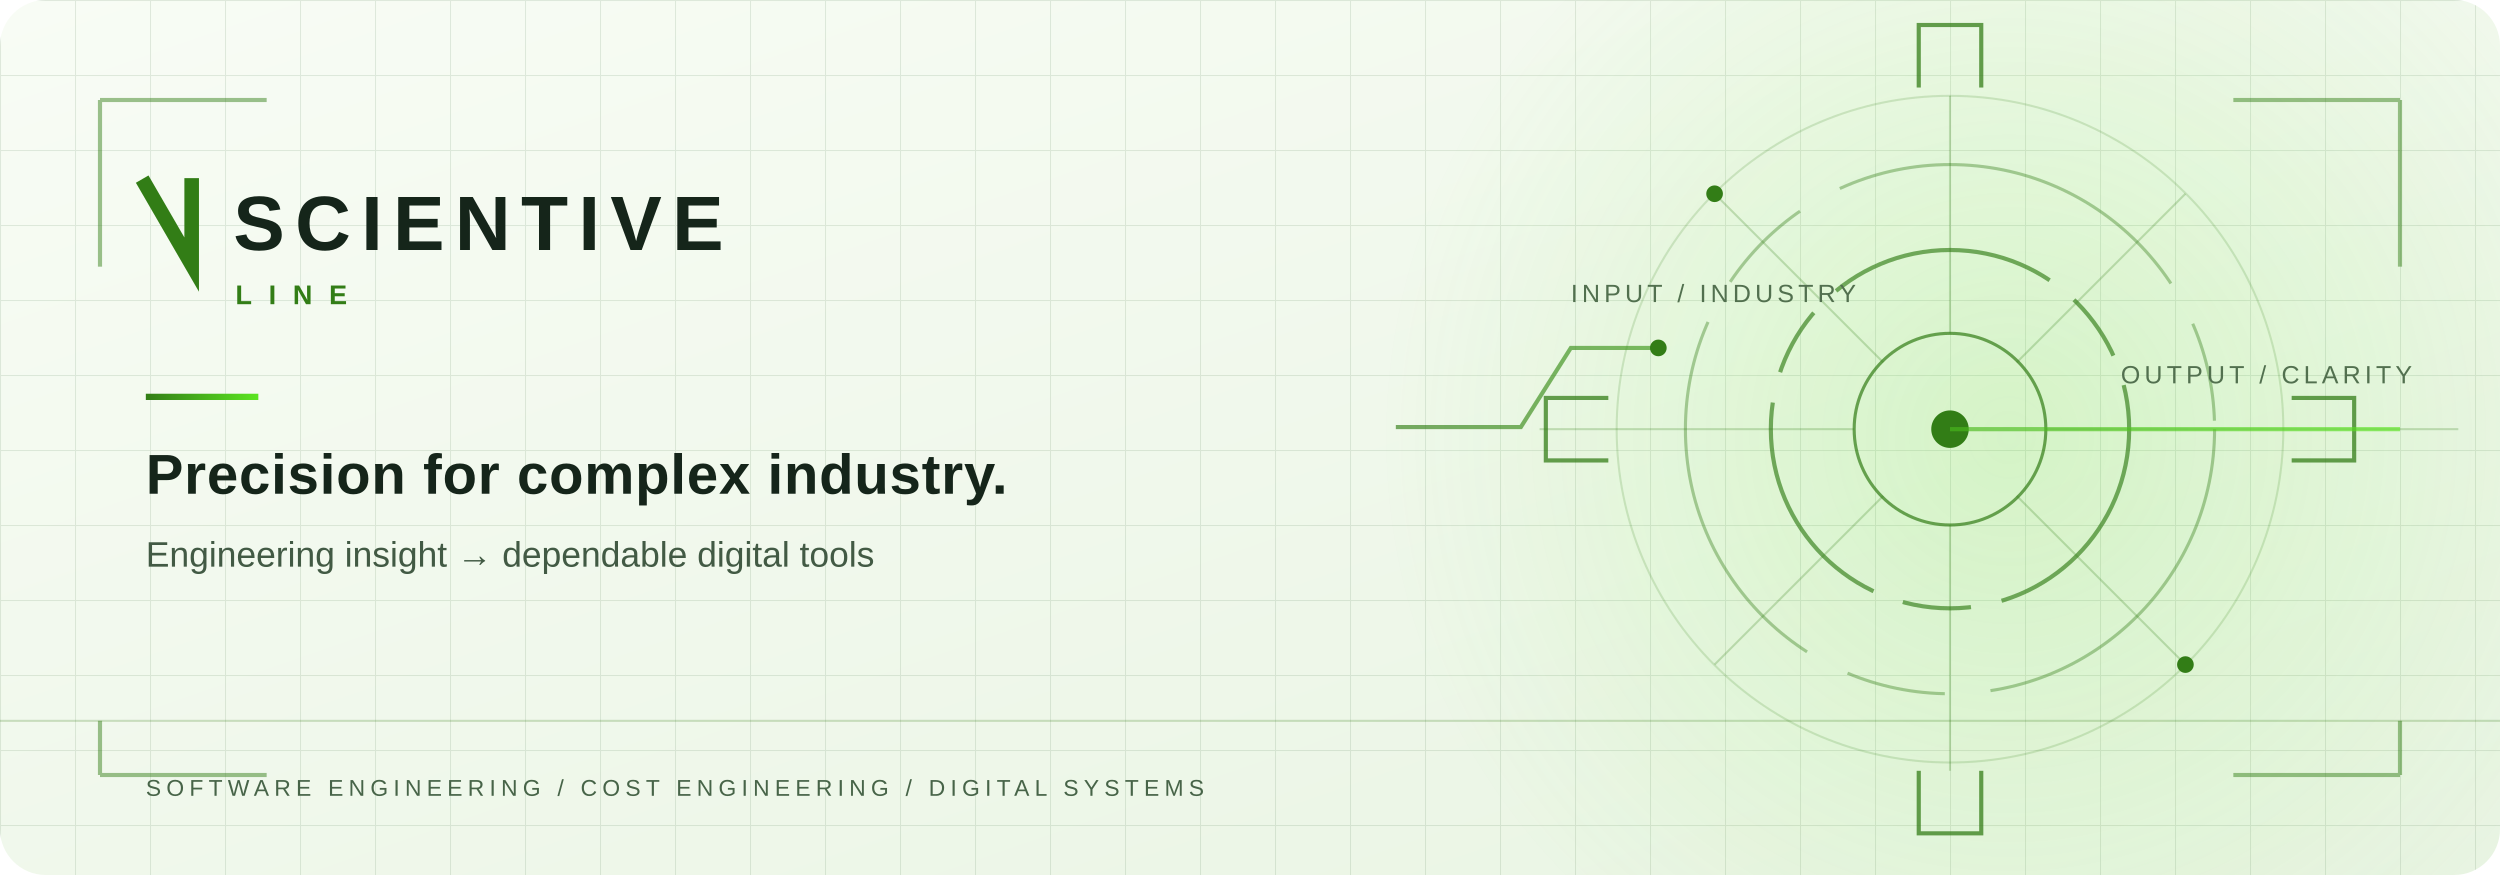
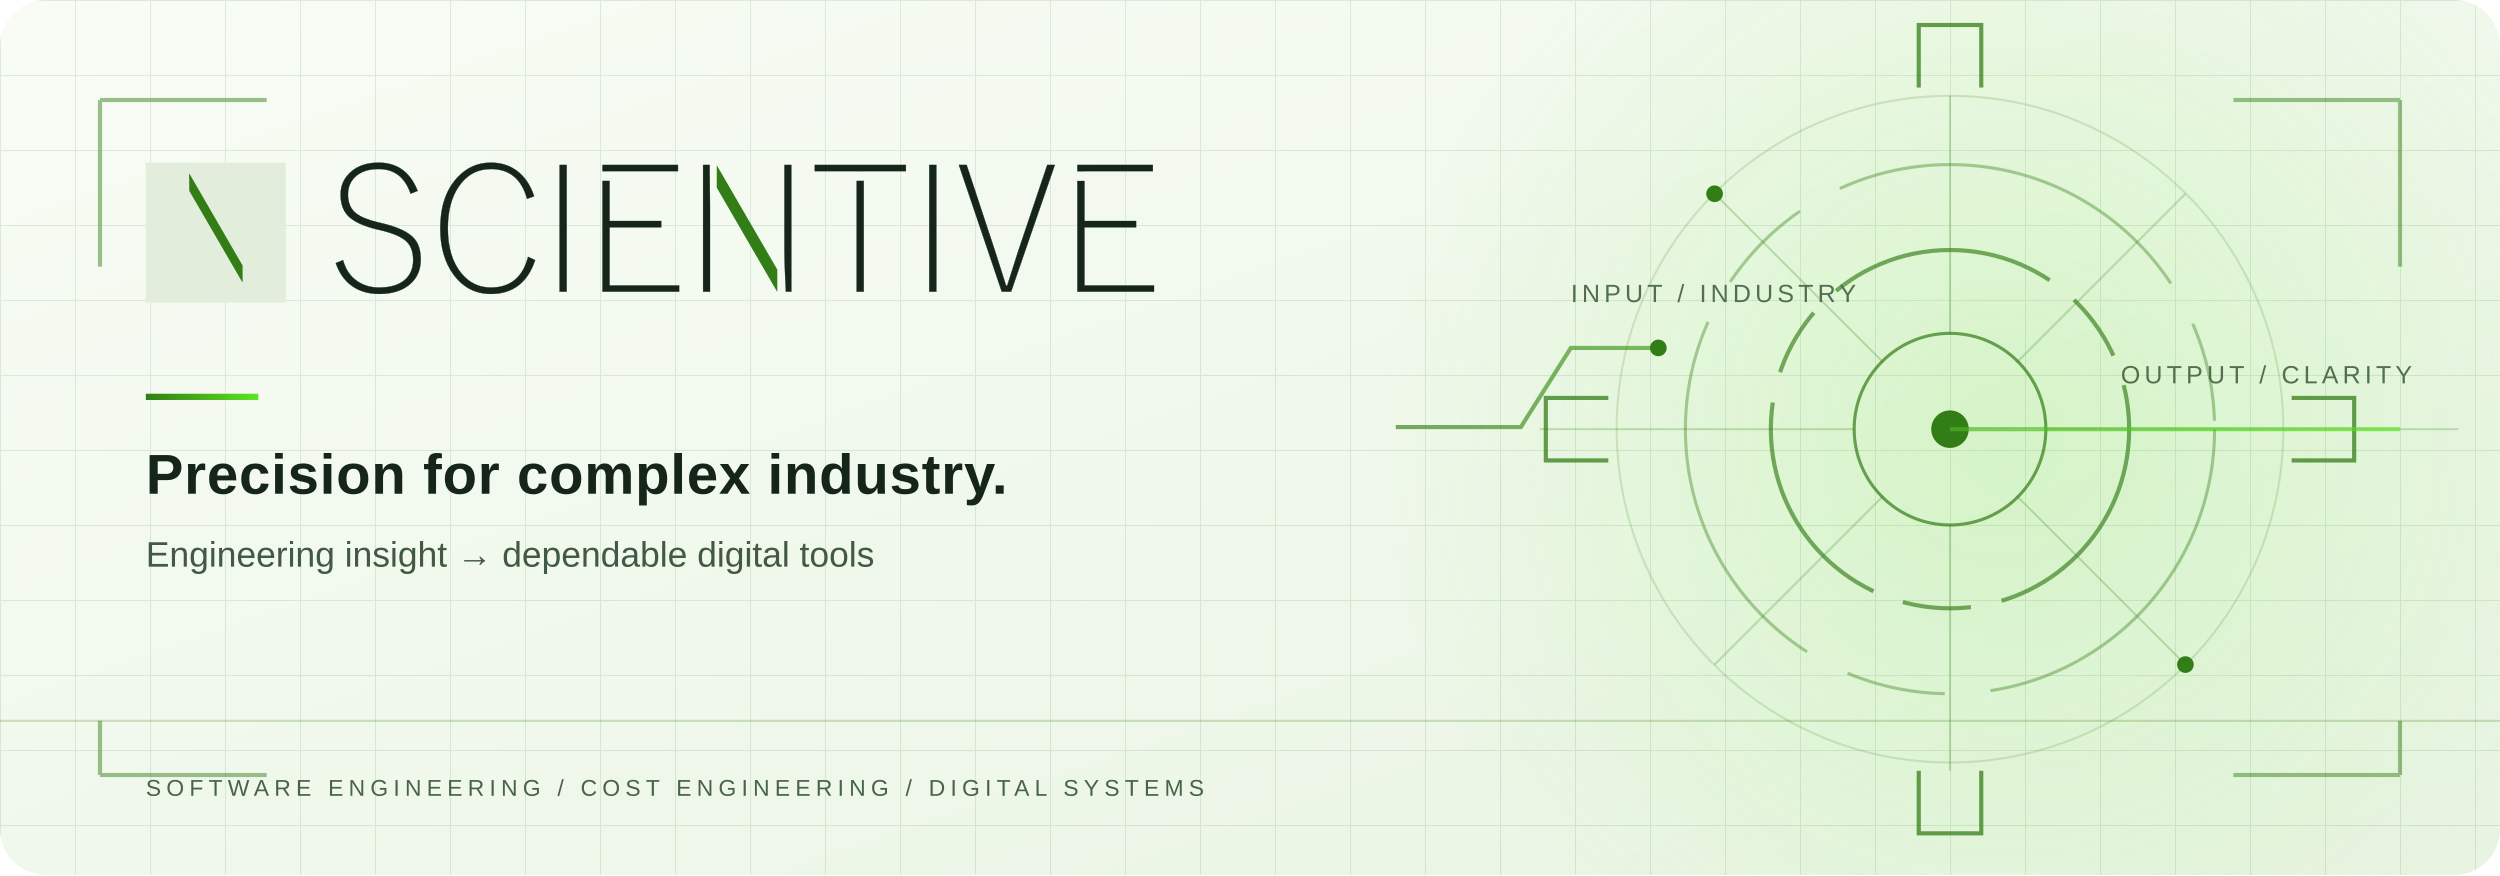
<svg xmlns="http://www.w3.org/2000/svg" width="1200" height="420" viewBox="0 0 1200 420" role="img" aria-labelledby="title desc">
  <defs>
    <linearGradient id="bg" x2="1" y2="1">
      <stop stop-color="#f8fcf5" />
      <stop offset="1" stop-color="#e8f4e2" />
    </linearGradient>
    <linearGradient id="signal" x2="1" y2="0">
      <stop stop-color="#327d16" />
      <stop offset="1" stop-color="#5be521" />
    </linearGradient>
    <radialGradient id="glow">
      <stop stop-color="#5be521" stop-opacity=".17" />
      <stop offset="1" stop-color="#5be521" stop-opacity="0" />
    </radialGradient>
    <pattern id="grid" width="36" height="36" patternUnits="userSpaceOnUse">
      <path d="M36 0H0V36" fill="none" stroke="#3b6636" stroke-opacity=".13" stroke-width="1" />
    </pattern>
    <clipPath id="frame">
      <rect width="1200" height="420" rx="22" />
    </clipPath>
  </defs>
  <g clip-path="url(#frame)">
    <rect width="1200" height="420" fill="url(#bg)" />
    <rect width="1200" height="420" fill="url(#grid)" />
    <circle cx="964" cy="210" r="300" fill="url(#glow)" />
    <path d="M0 346H1200" stroke="#327d16" stroke-opacity=".22" />
    <path d="M48 48h80M48 48v80M1152 48h-80M1152 48v80M48 372h80M48 372v-26M1152 372h-80M1152 372v-26" fill="none" stroke="#327d16" stroke-opacity=".48" stroke-width="2" />
    <g fill="none" stroke="#327d16" transform="translate(936 206)">
      <circle r="160" stroke-opacity=".17" stroke-width="1" />
      <circle r="127" stroke-opacity=".38" stroke-width="1.5" stroke-dasharray="180 22 48 22" />
      <circle r="86" stroke-opacity=".65" stroke-width="2" stroke-dasharray="110 15 33 15" />
      <circle r="46" stroke-opacity=".7" stroke-width="1.5" />
      <circle r="9" fill="#327d16" stroke="none" />
      <path d="M-197 0H-46M46 0h198M0-160v114M0 46v118M-113-113l81 81M32 32l81 81M-113 113l81-81M32-32l81-81" stroke-opacity=".24" stroke-width="1" />
      <path d="M-164-15h-30v30h30M164-15h30v30h-30M-15-164v-30h30v30M-15 164v30h30v-30" stroke-opacity=".74" stroke-width="2" />
      <circle cx="-113" cy="-113" r="4" fill="#327d16" stroke="none" />
      <circle cx="113" cy="113" r="4" fill="#327d16" stroke="none" />
    </g>
    <path d="M670 205h60l24-38h42M936 206h216" fill="none" stroke="url(#signal)" stroke-opacity=".65" stroke-width="2" />
    <circle cx="796" cy="167" r="4" fill="#327d16" />
    <text x="754" y="145" fill="#52704f" font-family="Arial,Helvetica,sans-serif" font-size="12" letter-spacing="2">INPUT / INDUSTRY</text>
    <text x="1018" y="184" fill="#52704f" font-family="Arial,Helvetica,sans-serif" font-size="12" letter-spacing="2">OUTPUT / CLARITY</text>
-     <path d="M70 89l22 38V89" fill="none" stroke="#327d16" stroke-width="7" stroke-linecap="square" stroke-linejoin="miter" />
-     <text x="112" y="120" fill="#15251a" font-family="Arial,Helvetica,sans-serif" font-size="37" font-weight="700" letter-spacing="5">SCIENTIVE</text>
-     <text x="113" y="146" fill="#327d16" font-family="Arial,Helvetica,sans-serif" font-size="13" font-weight="700" letter-spacing="8">LINE</text>
+     <g transform="translate(70 78) scale(0.46)" aria-label="Scientive Line logo">
+       <path d="M146 0.15H0V146.15H146V0.15Z" fill="#e2eddc" />
+       <path d="M46 14.15L100.175 107.756V122.492L46.085 29.308L46.142 29.489L46 14.15Z" fill="#327d16" stroke="#327d16" stroke-width="1.599" stroke-linecap="round" />
+       <path d="M242.803 0.15C231.159 0.15 221.741 3.195 214.545 9.28C206.997 15.658 203.223 23.698 203.223 33.411C203.223 42.363 205.505 49.445 210.069 54.653C215.686 61.089 225.981 66.118 240.96 69.746L244.732 70.628C257.194 73.554 265.971 77.206 271.061 81.594C276.327 86.1 278.96 92.804 278.96 101.697C278.96 109.83 276.449 116.379 271.417 121.352C265.215 127.437 255.911 130.482 243.507 130.482C235.023 130.482 227.617 128.403 221.298 124.249C213.633 119.275 208.455 111.815 205.764 101.868L198.22 104.942C201.497 114.655 206.641 122.264 213.663 127.763C221.679 134.024 231.63 137.15 243.507 137.15C256.029 137.15 266.149 134.254 273.872 128.461C282.532 121.908 286.859 112.868 286.859 101.342C286.859 91.98 284.665 84.729 280.277 79.58C274.484 72.793 263.25 67.406 246.575 63.427L242.099 62.374C231.45 59.799 223.787 56.613 219.106 52.809C213.665 48.363 210.944 41.895 210.944 33.411C210.944 25.863 213.462 19.72 218.494 14.98C224.287 9.539 232.388 6.818 242.803 6.818C259.303 6.818 270.449 15.392 276.242 32.535L283.614 29.639C275.949 9.98 262.345 0.15 242.803 0.15ZM360.056 0.15C346.189 0.15 334.462 5.389 324.866 15.862C313.105 28.676 307.225 46.256 307.225 68.607C307.225 88.208 311.789 104.242 320.917 116.705C330.863 130.338 343.907 137.15 360.056 137.15C382.992 137.15 398.384 125.389 406.225 101.868L398.852 98.445C393.294 119.802 380.359 130.482 360.056 130.482C347.944 130.482 337.851 125.743 329.777 116.264C320.005 104.796 315.124 88.85 315.124 68.43C315.124 50.642 318.925 36.195 326.531 25.078C334.84 12.908 346.013 6.818 360.056 6.818C379.481 6.818 392.065 17.174 397.799 37.887L405.172 35.254C401.778 24.839 396.6 16.623 389.637 10.596C381.563 3.634 371.699 0.15 360.056 0.15ZM431.765 2.52V134.78H439.137V2.52H431.765ZM476.525 2.52V9.063H483.897V9.017H555.251V2.52H476.525ZM581.488 2.52V134.78H588.69V45.259L588.334 8.839H588.361L588.309 2.52H581.488ZM666.362 2.52V88.967C666.362 97.578 666.593 106.924 667.053 116.988C667.064 117.221 667.075 117.452 667.086 117.686L667.139 118.719C667.192 119.868 667.242 121.02 667.303 122.188C667.321 122.528 667.338 122.873 667.355 123.215C667.428 124.545 667.507 125.882 667.586 127.237H667.553L667.659 129.449L667.922 134.78H673.556V2.52H666.362ZM698.043 2.52V9.017H741.751V9.062H749.123V9.017H793.094V2.52H698.043ZM817.495 2.52V134.78H824.867V2.52H817.495ZM848.386 2.52L893.146 134.78H902.888L948.524 2.52H940.625L910.261 92.567C909.91 93.562 906.109 105.525 898.853 128.461H897.623C896.394 124.6 894.578 118.895 892.179 111.347C889.546 103.038 887.527 96.719 886.123 92.39L856.463 2.52H848.386ZM972.05 2.52V9.142H979.422V9.017H1050.78V2.52H972.05ZM476.525 19.252V134.78H556.475V128.29H483.897V67.554H537.781V61.057H483.897V19.252H476.525ZM741.751 19.252V134.78H749.123V19.252H741.751ZM972.05 19.331V134.78H1052V128.29H979.422V67.554H1033.31V61.057H979.422V19.331H972.05Z" fill="#15251a" stroke="#15251a" stroke-width="0.3" stroke-linecap="round" />
+       <path d="M595.746 2.849V26.263L658.926 135.162V111.742L595.746 2.849Z" fill="#327d16" />
+     </g>
    <rect x="70" y="189" width="54" height="3" fill="url(#signal)" />
    <text x="70" y="237" fill="#15251a" font-family="Arial,Helvetica,sans-serif" font-size="27" font-weight="600" letter-spacing=".4">Precision for complex industry.</text>
    <text x="70" y="272" fill="#425a44" font-family="Arial,Helvetica,sans-serif" font-size="17">Engineering insight → dependable digital tools</text>
    <text x="70" y="382" fill="#476448" font-family="Arial,Helvetica,sans-serif" font-size="11" letter-spacing="2.5">SOFTWARE ENGINEERING  /  COST ENGINEERING  /  DIGITAL SYSTEMS</text>
  </g>
</svg>
